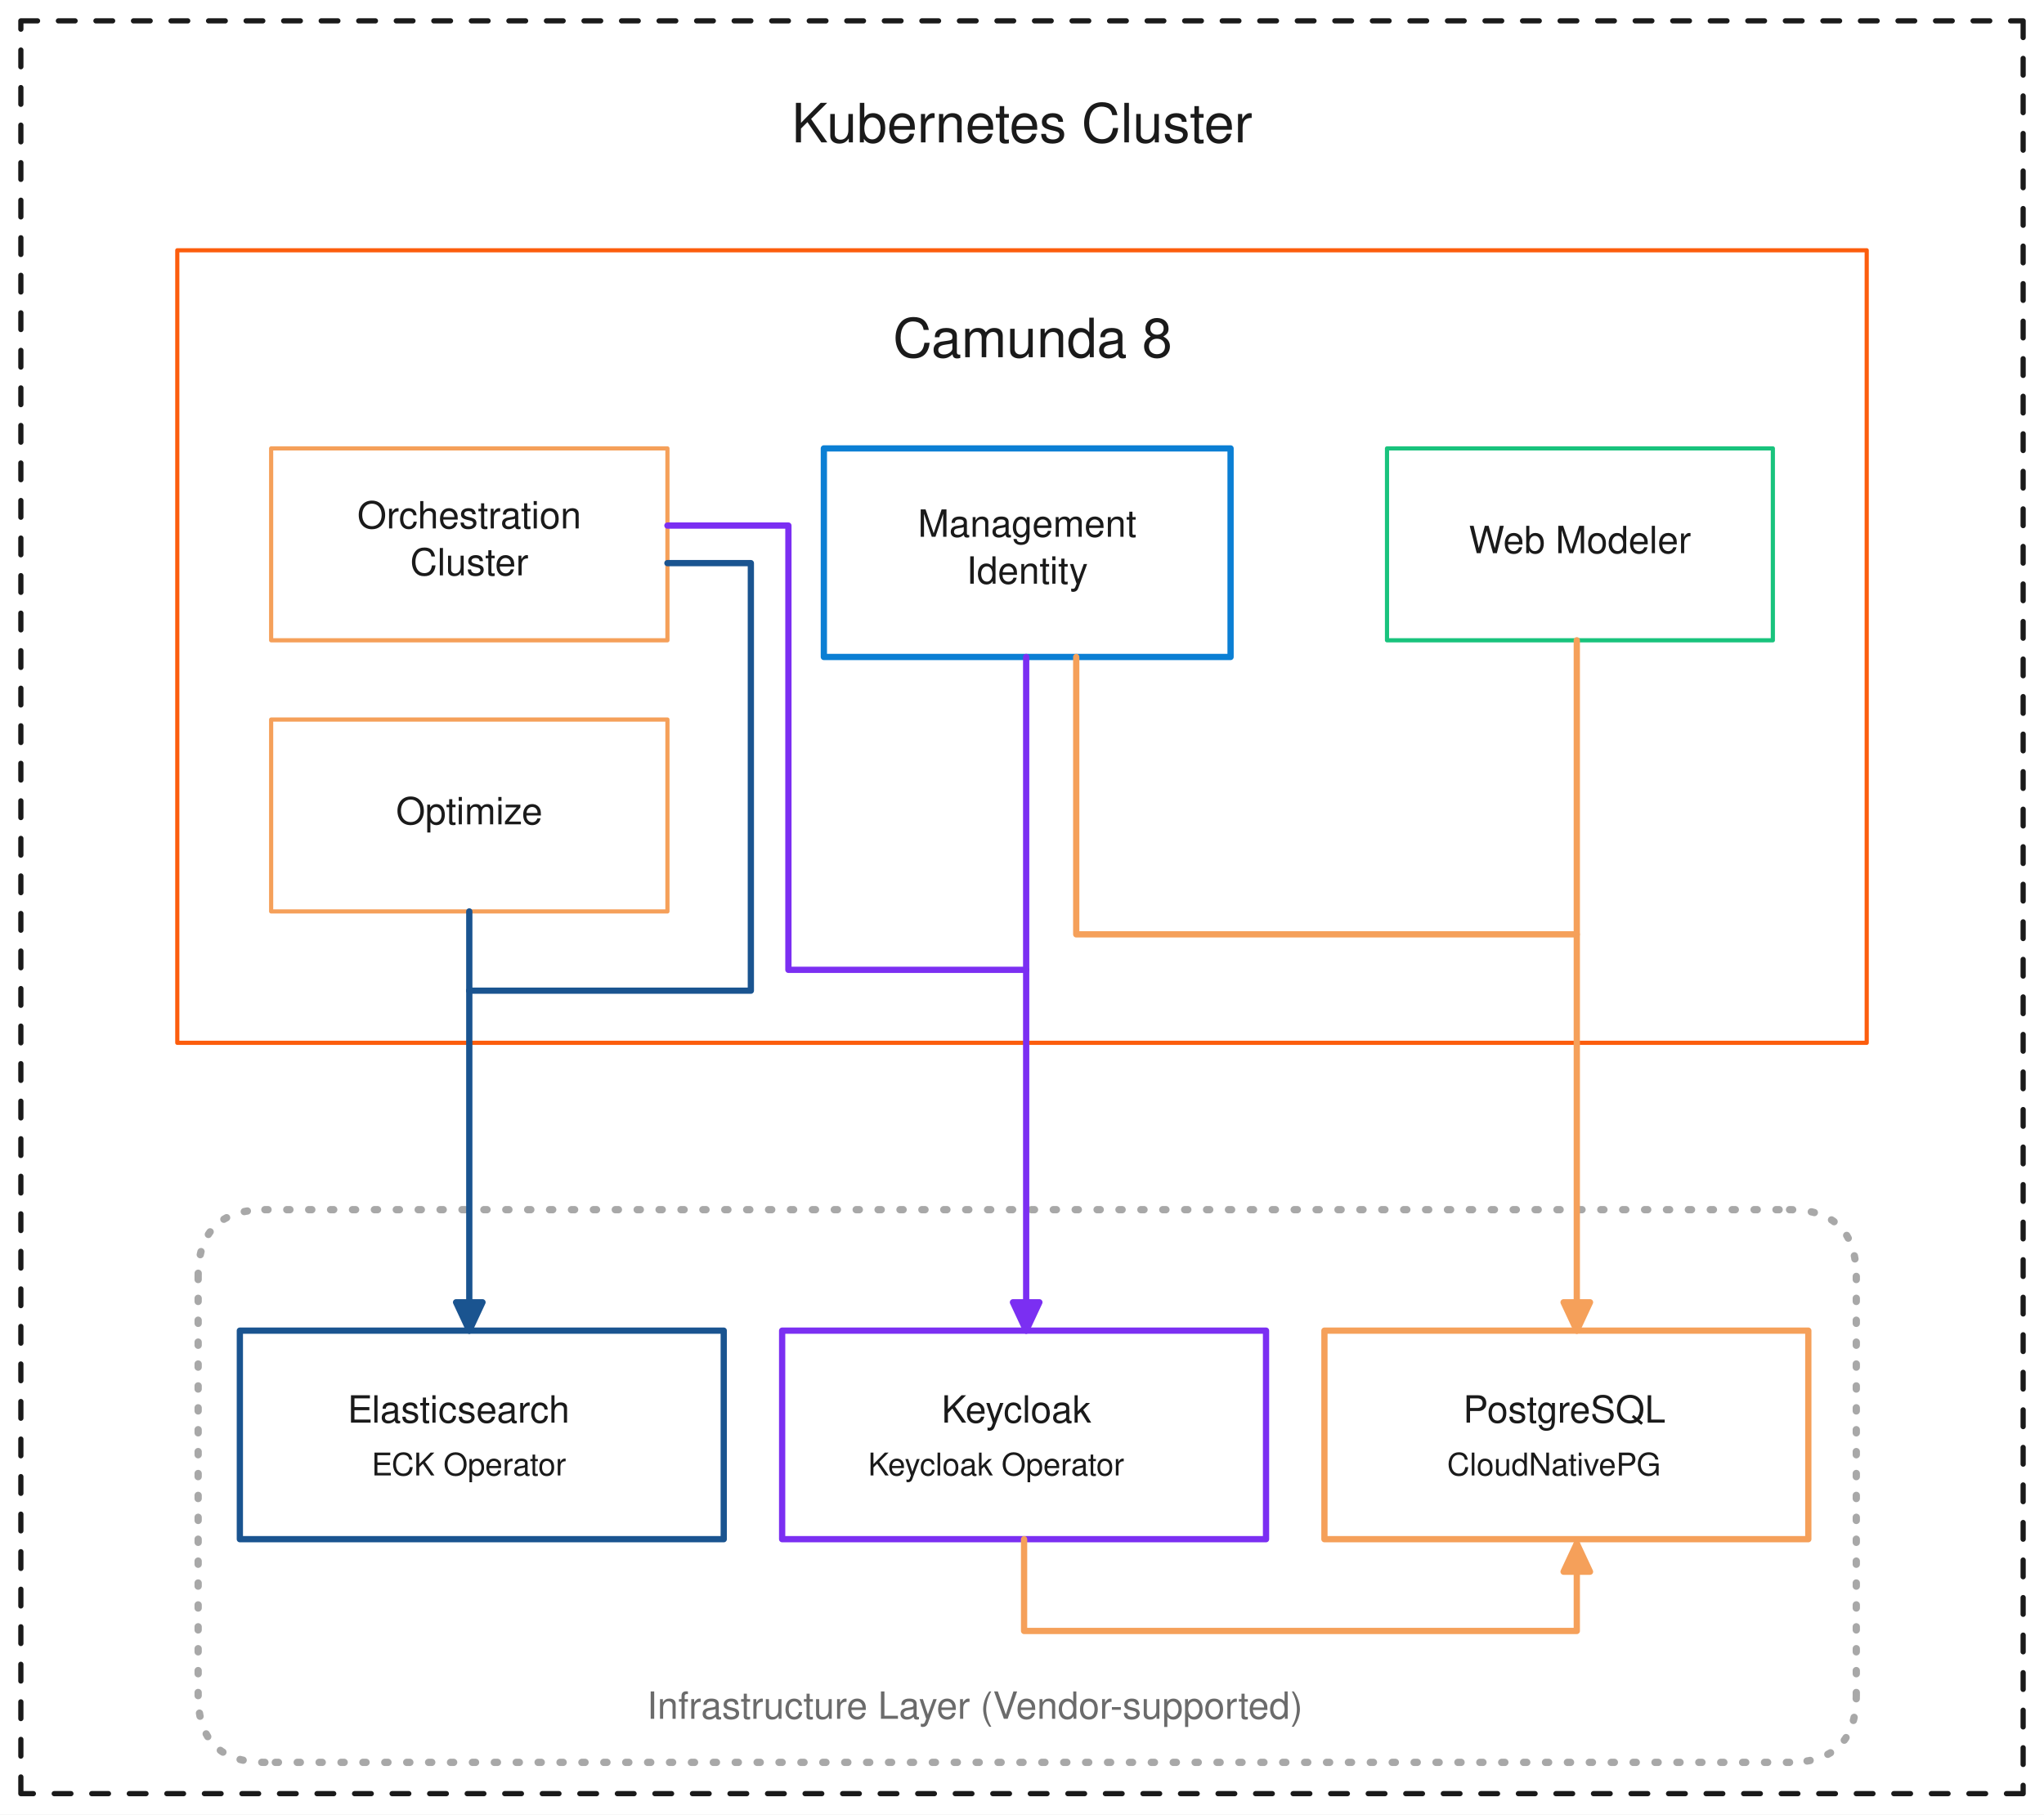
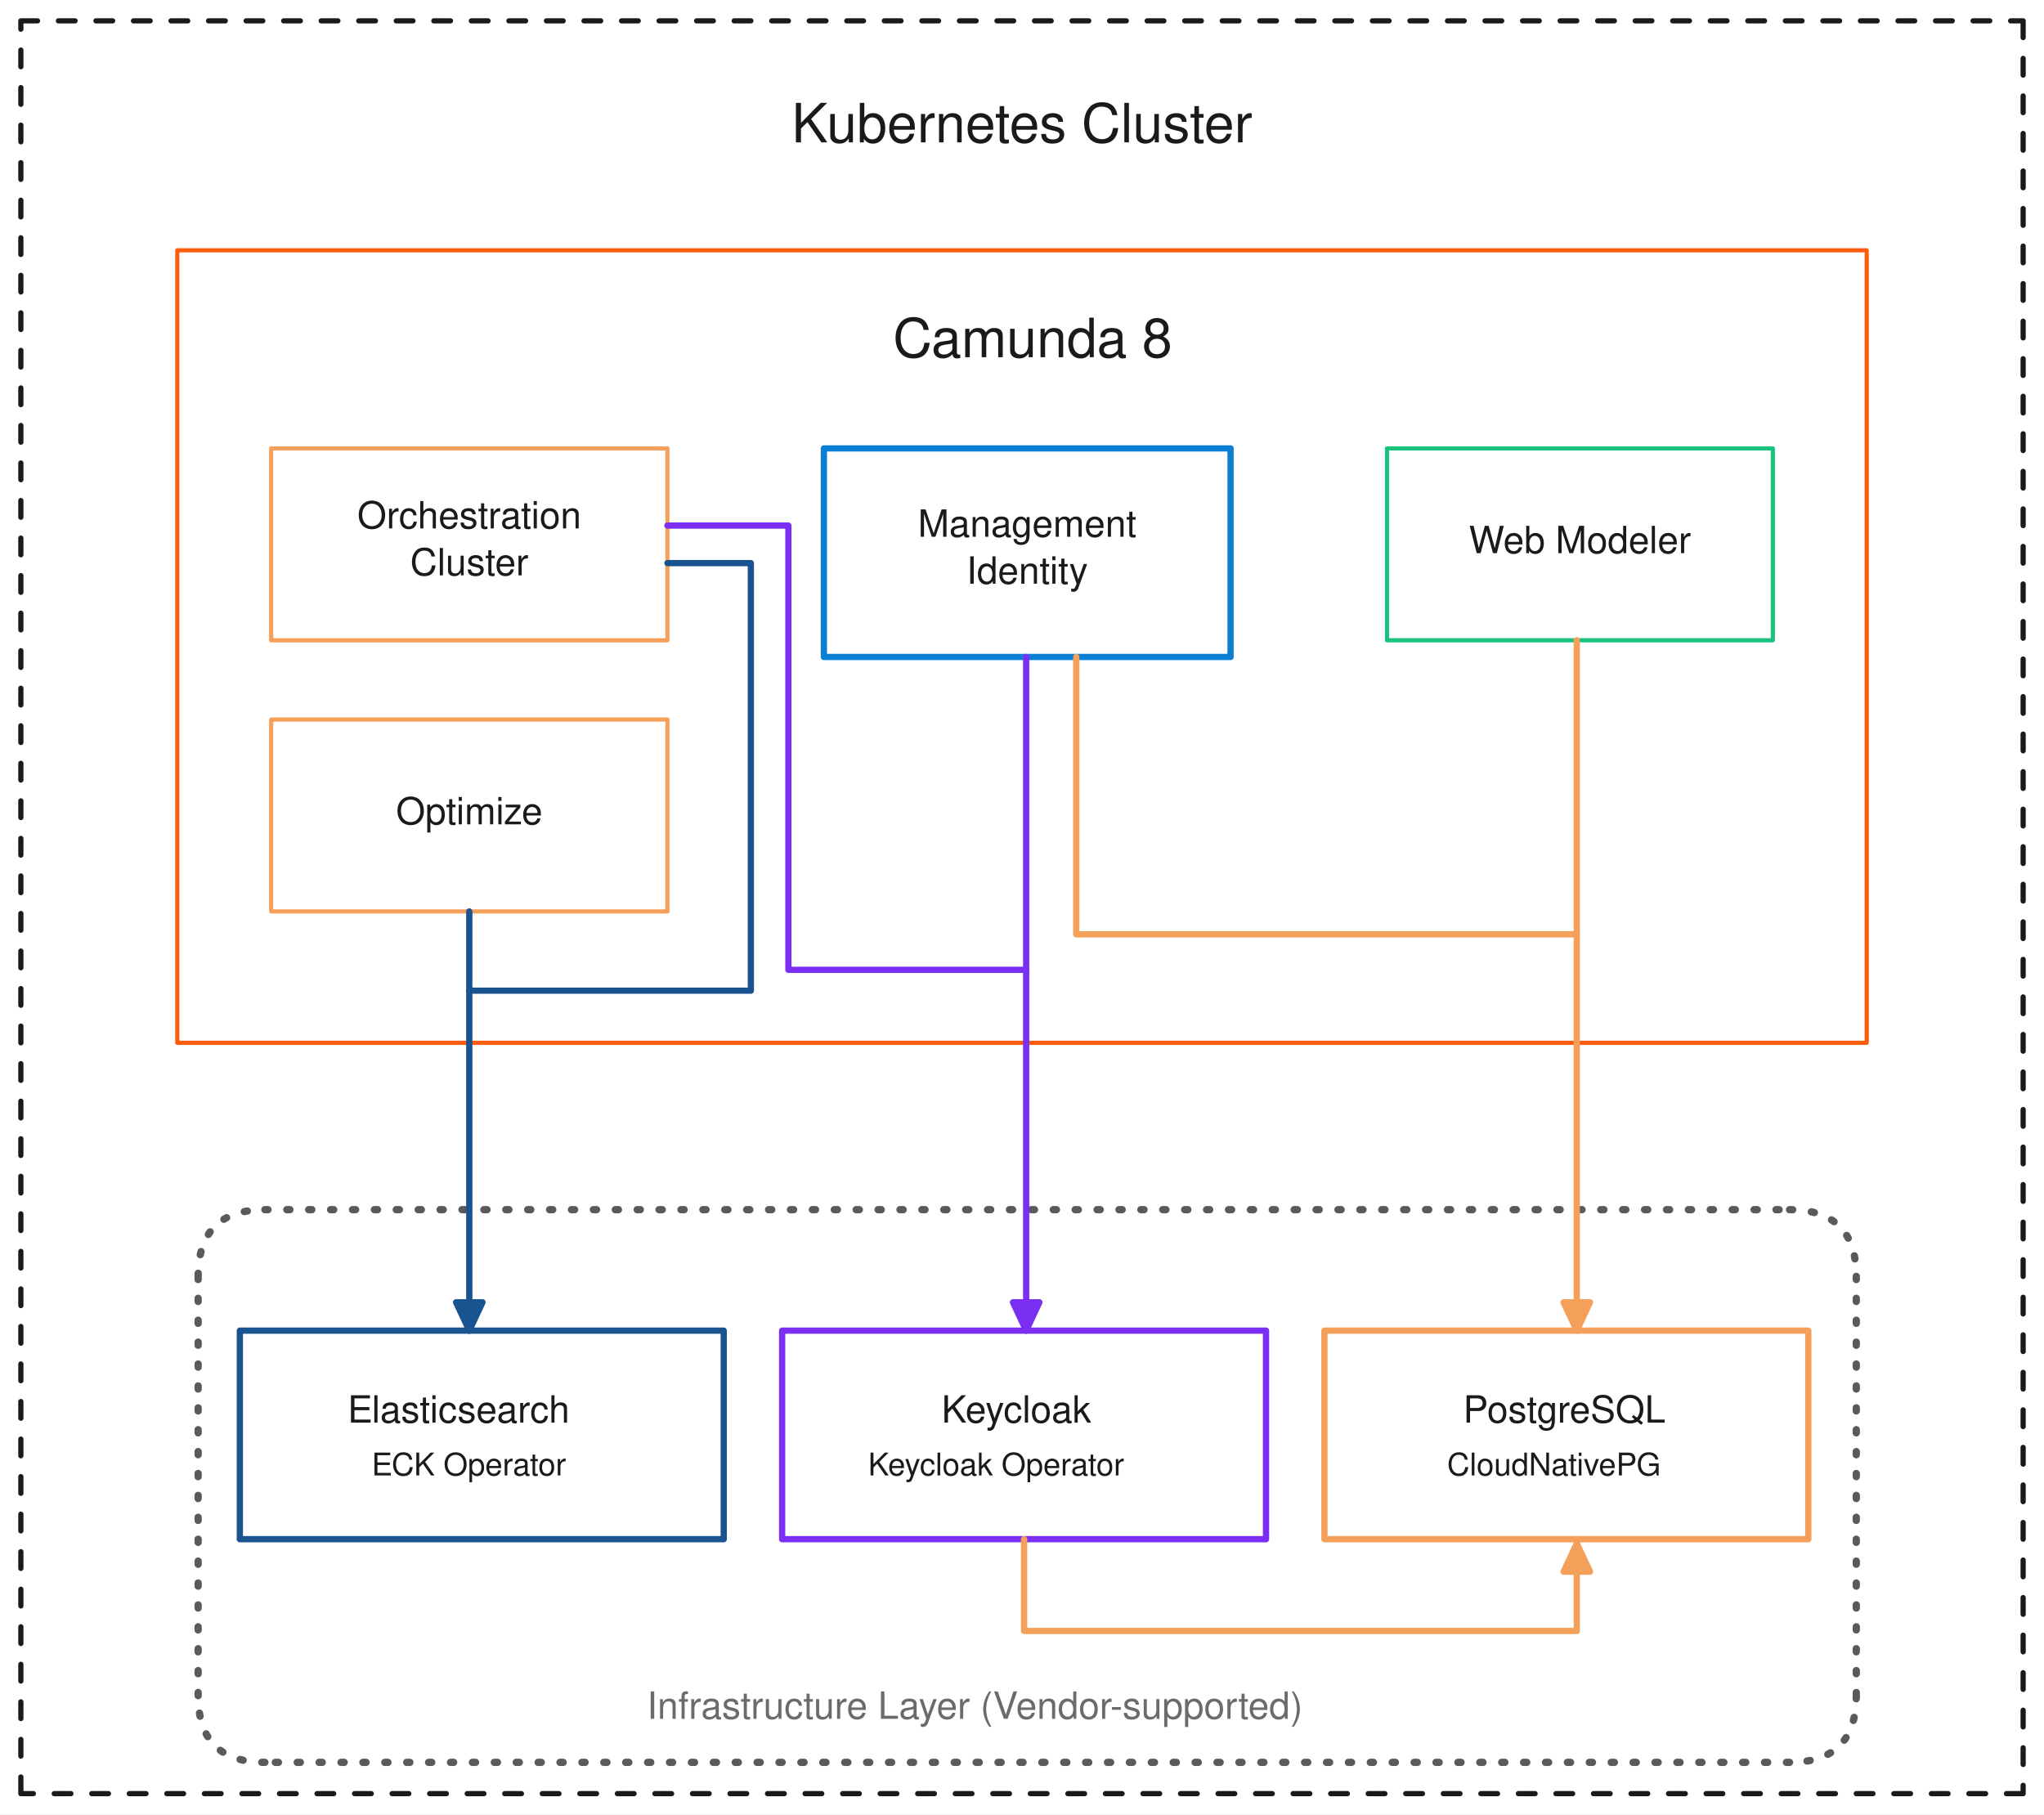
<svg xmlns="http://www.w3.org/2000/svg" version="1.1" viewBox="0 0 980 870" width="1960" height="1740">
  <defs>
    <style class="style-fonts">
      </style>
  </defs>
  <rect x="0" y="0" width="980" height="870" fill="#ffffff" />
  <g stroke-linecap="round" transform="translate(10 10) rotate(0 480 425)">
    <path d="M0 0 C196.32 0, 392.63 0, 960 0 M960 0 C960 334.74, 960 669.49, 960 850 M960 850 C639.89 850, 319.79 850, 0 850 M0 850 C0 610.65, 0 371.3, 0 0" stroke="#1a1a1a" stroke-width="2.5" fill="none" stroke-dasharray="8 10" />
  </g>
  <g transform="translate(356.35 45) rotate(0 133.65 16.875)">
    <text x="133.65" y="23.271" font-family="Helvetica, Segoe UI Emoji" font-size="26px" fill="#1a1a1a" text-anchor="middle" style="white-space: pre;" direction="ltr" dominant-baseline="alphabetic">Kubernetes Cluster</text>
  </g>
  <g stroke-linecap="round" transform="translate(85 120) rotate(0 405 190)">
    <path d="M0 0 C165.69 0, 331.38 0, 810 0 M0 0 C163.4 0, 326.8 0, 810 0 M810 0 C810 85.62, 810 171.24, 810 380 M810 0 C810 127.5, 810 255, 810 380 M810 380 C506.99 380, 203.98 380, 0 380 M810 380 C581.61 380, 353.21 380, 0 380 M0 380 C0 282.22, 0 184.44, 0 0 M0 380 C0 287.77, 0 195.53, 0 0" stroke="#fc5d0d" stroke-width="2" fill="none" />
  </g>
  <g transform="translate(428.125 148) rotate(0 61.875 15.625)">
    <text x="0" y="23.271" font-family="Helvetica, Segoe UI Emoji" font-size="26px" fill="#1a1a1a" text-anchor="start" style="white-space: pre;" direction="ltr" dominant-baseline="alphabetic">Camunda 8</text>
  </g>
  <g stroke-linecap="round" transform="translate(95 580) rotate(0 397.5 132.5)">
-     <path d="M32 0 C181.58 0, 331.16 0, 763 0 M763 0 C784.33 0, 795 10.67, 795 32 M795 32 C795 102.3, 795 172.6, 795 233 M795 233 C795 254.33, 784.33 265, 763 265 M763 265 C476.18 265, 189.35 265, 32 265 M32 265 C10.67 265, 0 254.33, 0 233 M0 233 C0 170.52, 0 108.04, 0 32 M0 32 C0 10.67, 10.67 0, 32 0" stroke="#a8a8a8" stroke-width="3.5" fill="none" stroke-dasharray="1.5 9" />
+     <path d="M32 0 C181.58 0, 331.16 0, 763 0 M763 0 C784.33 0, 795 10.67, 795 32 M795 32 C795 102.3, 795 172.6, 795 233 M795 233 C795 254.33, 784.33 265, 763 265 M763 265 C476.18 265, 189.35 265, 32 265 M32 265 C10.67 265, 0 254.33, 0 233 M0 233 C0 170.52, 0 108.04, 0 32 M0 32 C0 10.67, 10.67 0, 32 0" stroke="#5a5a5a" stroke-width="3.5" fill="none" stroke-dasharray="1.5 9" />
  </g>
  <g transform="translate(310.175 808) rotate(0 182.325 10.625)">
    <text x="0" y="16.11" font-family="Helvetica, Segoe UI Emoji" font-size="18px" fill="#6b6b6b" text-anchor="start" style="white-space: pre;" direction="ltr" dominant-baseline="alphabetic">Infrastructure Layer (Vendor-supported)</text>
  </g>
  <g stroke-linecap="round" transform="translate(130 215) rotate(0 95 46)">
    <path d="M0 0 L190 0 L190 92 L0 92" stroke="none" stroke-width="0" fill="#ffffff" />
    <path d="M0 0 C38.89 0, 77.78 0, 190 0 M0 0 C41.34 0, 82.67 0, 190 0 M190 0 C190 19.23, 190 38.46, 190 92 M190 0 C190 22.39, 190 44.79, 190 92 M190 92 C133.67 92, 77.35 92, 0 92 M190 92 C146.79 92, 103.58 92, 0 92 M0 92 C0 55.52, 0 19.03, 0 0 M0 92 C0 65.75, 0 39.5, 0 0" stroke="#f5a05a" stroke-width="2" fill="none" />
  </g>
  <g transform="translate(157.075 237.25) rotate(0 67.925 23.75)">
    <text x="67.925" y="16.11" font-family="Helvetica, Segoe UI Emoji" font-size="18px" fill="#1a1a1a" text-anchor="middle" style="white-space: pre;" direction="ltr" dominant-baseline="alphabetic">Orchestration</text>
    <text x="67.925" y="38.61" font-family="Helvetica, Segoe UI Emoji" font-size="18px" fill="#1a1a1a" text-anchor="middle" style="white-space: pre;" direction="ltr" dominant-baseline="alphabetic">Cluster</text>
  </g>
  <g stroke-linecap="round" transform="translate(130 345) rotate(0 95 46)">
    <path d="M0 0 L190 0 L190 92 L0 92" stroke="none" stroke-width="0" fill="#ffffff" />
    <path d="M0 0 C38.9 0, 77.8 0, 190 0 M0 0 C42.84 0, 85.68 0, 190 0 M190 0 C190 27.68, 190 55.37, 190 92 M190 0 C190 27.36, 190 54.71, 190 92 M190 92 C122.05 92, 54.1 92, 0 92 M190 92 C151.97 92, 113.94 92, 0 92 M0 92 C0 58.31, 0 24.62, 0 0 M0 92 C0 72.99, 0 53.98, 0 0" stroke="#f5a05a" stroke-width="2" fill="none" />
  </g>
  <g transform="translate(183.2 379.125) rotate(0 41.8 11.875)">
    <text x="41.8" y="16.11" font-family="Helvetica, Segoe UI Emoji" font-size="18px" fill="#1a1a1a" text-anchor="middle" style="white-space: pre;" direction="ltr" dominant-baseline="alphabetic">Optimize</text>
  </g>
  <g stroke-linecap="round" transform="translate(395 215) rotate(0 97.5 50)">
    <path d="M0 0 L195 0 L195 100 L0 100" stroke="none" stroke-width="0" fill="#ffffff" />
    <path d="M0 0 C39.94 0, 79.88 0, 195 0 M0 0 C45.51 0, 91.02 0, 195 0 M195 0 C195 39.28, 195 78.56, 195 100 M195 0 C195 35.13, 195 70.26, 195 100 M195 100 C152.33 100, 109.66 100, 0 100 M195 100 C122.29 100, 49.58 100, 0 100 M0 100 C0 66.42, 0 32.84, 0 0 M0 100 C0 67.21, 0 34.42, 0 0" stroke="#0b7fd4" stroke-width="3" fill="none" />
  </g>
  <g transform="translate(440.25 241.25) rotate(0 52.25 23.75)">
    <text x="52.25" y="16.11" font-family="Helvetica, Segoe UI Emoji" font-size="18px" fill="#1a1a1a" text-anchor="middle" style="white-space: pre;" direction="ltr" dominant-baseline="alphabetic">Management</text>
    <text x="52.25" y="38.61" font-family="Helvetica, Segoe UI Emoji" font-size="18px" fill="#1a1a1a" text-anchor="middle" style="white-space: pre;" direction="ltr" dominant-baseline="alphabetic">Identity</text>
  </g>
  <g stroke-linecap="round" transform="translate(665 215) rotate(0 92.5 46)">
    <path d="M0 0 L185 0 L185 92 L0 92" stroke="none" stroke-width="0" fill="#ffffff" />
    <path d="M0 0 C37.9 0, 75.8 0, 185 0 M0 0 C44.64 0, 89.28 0, 185 0 M185 0 C185 26.19, 185 52.38, 185 92 M185 0 C185 18.88, 185 37.76, 185 92 M185 92 C133.2 92, 81.4 92, 0 92 M185 92 C121.06 92, 57.12 92, 0 92 M0 92 C0 63.9, 0 35.8, 0 0 M0 92 C0 69.07, 0 46.14, 0 0" stroke="#19c37d" stroke-width="2" fill="none" />
  </g>
  <g transform="translate(700.025 249.125) rotate(0 57.475 11.875)">
    <text x="57.475" y="16.11" font-family="Helvetica, Segoe UI Emoji" font-size="18px" fill="#1a1a1a" text-anchor="middle" style="white-space: pre;" direction="ltr" dominant-baseline="alphabetic">Web Modeler</text>
  </g>
  <g stroke-linecap="round" transform="translate(115 638) rotate(0 116 50)">
    <path d="M0 0 L232 0 L232 100 L0 100" stroke="none" stroke-width="0" fill="#ffffff" />
    <path d="M0 0 C47.55 0, 95.09 0, 232 0 M0 0 C57.82 0, 115.63 0, 232 0 M232 0 C232 37.65, 232 75.3, 232 100 M232 0 C232 25.92, 232 51.84, 232 100 M232 100 C152.85 100, 73.7 100, 0 100 M232 100 C158.14 100, 84.29 100, 0 100 M0 100 C0 72.49, 0 44.98, 0 0 M0 100 C0 62.95, 0 25.9, 0 0" stroke="#1a5490" stroke-width="3" fill="none" />
  </g>
  <g transform="translate(166.65 666) rotate(0 64.35 11.25)">
    <text x="0" y="16.11" font-family="Helvetica, Segoe UI Emoji" font-size="18px" fill="#1a1a1a" text-anchor="start" style="white-space: pre;" direction="ltr" dominant-baseline="alphabetic">Elasticsearch</text>
  </g>
  <g transform="translate(178.2 694) rotate(0 52.8 10)">
    <text x="0" y="13.425" font-family="Helvetica, Segoe UI Emoji" font-size="15px" fill="#1a1a1a" text-anchor="start" style="white-space: pre;" direction="ltr" dominant-baseline="alphabetic">ECK Operator</text>
  </g>
  <g stroke-linecap="round" transform="translate(375 638) rotate(0 116 50)">
    <path d="M0 0 L232 0 L232 100 L0 100" stroke="none" stroke-width="0" fill="#ffffff" />
    <path d="M0 0 C47.57 0, 95.13 0, 232 0 M0 0 C83.77 0, 167.54 0, 232 0 M232 0 C232 31.43, 232 62.86, 232 100 M232 0 C232 34.01, 232 68.02, 232 100 M232 100 C154.76 100, 77.51 100, 0 100 M232 100 C144.43 100, 56.87 100, 0 100 M0 100 C0 77.05, 0 54.1, 0 0 M0 100 C0 64.75, 0 29.51, 0 0" stroke="#7b2ff2" stroke-width="3" fill="none" />
  </g>
  <g transform="translate(451.4 666) rotate(0 39.6 11.25)">
    <text x="0" y="16.11" font-family="Helvetica, Segoe UI Emoji" font-size="18px" fill="#1a1a1a" text-anchor="start" style="white-space: pre;" direction="ltr" dominant-baseline="alphabetic">Keycloak</text>
  </g>
  <g transform="translate(416.2 694) rotate(0 74.8 10)">
    <text x="0" y="13.425" font-family="Helvetica, Segoe UI Emoji" font-size="15px" fill="#1a1a1a" text-anchor="start" style="white-space: pre;" direction="ltr" dominant-baseline="alphabetic">Keycloak Operator</text>
  </g>
  <g stroke-linecap="round" transform="translate(635 638) rotate(0 116 50)">
    <path d="M0 0 L232 0 L232 100 L0 100" stroke="none" stroke-width="0" fill="#ffffff" />
    <path d="M0 0 C47.59 0, 95.18 0, 232 0 M0 0 C63.32 0, 126.65 0, 232 0 M232 0 C232 25.21, 232 50.43, 232 100 M232 0 C232 22.1, 232 44.2, 232 100 M232 100 C156.67 100, 81.33 100, 0 100 M232 100 C177.13 100, 122.25 100, 0 100 M0 100 C0 61.6, 0 23.21, 0 0 M0 100 C0 66.56, 0 33.12, 0 0" stroke="#f5a05a" stroke-width="3" fill="none" />
  </g>
  <g transform="translate(701.5 666) rotate(0 49.5 11.25)">
    <text x="0" y="16.11" font-family="Helvetica, Segoe UI Emoji" font-size="18px" fill="#1a1a1a" text-anchor="start" style="white-space: pre;" direction="ltr" dominant-baseline="alphabetic">PostgreSQL</text>
  </g>
  <g transform="translate(693.8 694) rotate(0 57.2 10)">
    <text x="0" y="13.425" font-family="Helvetica, Segoe UI Emoji" font-size="15px" fill="#1a1a1a" text-anchor="start" style="white-space: pre;" direction="ltr" dominant-baseline="alphabetic">CloudNativePG</text>
  </g>
  <g stroke-linecap="round">
    <g transform="translate(320 270) rotate(0 -27.5 102.5)">
      <path d="M0 0 C8.21 0, 16.42 0, 40 0 M0 0 C15.39 0, 30.79 0, 40 0 M40 0 C40 79.94, 40 159.87, 40 205 M40 0 C40 61.89, 40 123.79, 40 205 M40 205 C-2.73 205, -45.45 205, -95 205 M40 205 C0.09 205, -39.82 205, -95 205" stroke="#1a5490" stroke-width="3" fill="none" />
    </g>
  </g>
  <mask />
  <g stroke-linecap="round">
    <g transform="translate(225 437) rotate(0 0 19)">
      <path d="M0 0 C0 7.8, 0 15.6, 0 38 M0 0 C0 10.97, 0 21.95, 0 38" stroke="#1a5490" stroke-width="3" fill="none" />
    </g>
  </g>
  <mask />
  <g stroke-linecap="round">
    <g transform="translate(225 475) rotate(0 0 81.5)">
      <path d="M0 0 C0 33.46, 0 66.92, 0 163 M0 0 C0 64.02, 0 128.03, 0 163" stroke="#1a5490" stroke-width="3" fill="none" />
    </g>
    <g transform="translate(225 475) rotate(0 0 81.5)">
      <path d="M0 163 L-6.34 149.41 L6.34 149.41 L0 163" stroke="none" stroke-width="0" fill="#1a5490" fill-rule="evenodd" />
      <path d="M0 163 C-1.3 160.21, -2.6 157.42, -6.34 149.41 M0 163 C-2.49 157.66, -4.98 152.32, -6.34 149.41 M-6.34 149.41 C-2.77 149.41, 0.81 149.41, 6.34 149.41 M-6.34 149.41 C-1.83 149.41, 2.68 149.41, 6.34 149.41 M6.34 149.41 C3.95 154.54, 1.55 159.67, 0 163 M6.34 149.41 C4.64 153.05, 2.94 156.7, 0 163 M0 163 C0 163, 0 163, 0 163 M0 163 C0 163, 0 163, 0 163" stroke="#1a5490" stroke-width="3" fill="none" />
    </g>
  </g>
  <mask />
  <g stroke-linecap="round">
    <g transform="translate(320 252) rotate(0 86 106.5)">
      <path d="M0 0 C11.91 0, 23.82 0, 58 0 M0 0 C17.21 0, 34.42 0, 58 0 M58 0 C58 69.81, 58 139.61, 58 213 M58 0 C58 81.54, 58 163.09, 58 213 M58 213 C93.14 213, 128.28 213, 172 213 M58 213 C98.44 213, 138.88 213, 172 213" stroke="#7b2ff2" stroke-width="3" fill="none" />
    </g>
  </g>
  <mask />
  <g stroke-linecap="round">
    <g transform="translate(492 315) rotate(0 0 161.5)">
      <path d="M0 0 C0 66.33, 0 132.65, 0 323 M0 0 C0 64.81, 0 129.62, 0 323" stroke="#7b2ff2" stroke-width="3" fill="none" />
    </g>
    <g transform="translate(492 315) rotate(0 0 161.5)">
      <path d="M0 323 L-6.34 309.41 L6.34 309.41 L0 323" stroke="none" stroke-width="0" fill="#7b2ff2" fill-rule="evenodd" />
      <path d="M0 323 C-1.3 320.21, -2.6 317.42, -6.34 309.41 M0 323 C-1.27 320.27, -2.54 317.54, -6.34 309.41 M-6.34 309.41 C-1.6 309.41, 3.14 309.41, 6.34 309.41 M-6.34 309.41 C-3.68 309.41, -1.02 309.41, 6.34 309.41 M6.34 309.41 C4.83 312.65, 3.31 315.9, 0 323 M6.34 309.41 C4.81 312.68, 3.28 315.96, 0 323 M0 323 C0 323, 0 323, 0 323 M0 323 C0 323, 0 323, 0 323" stroke="#7b2ff2" stroke-width="3" fill="none" />
    </g>
  </g>
  <mask />
  <g stroke-linecap="round">
    <g transform="translate(516 315) rotate(0 120 66.5)">
      <path d="M0 0 C0 27.32, 0 54.63, 0 133 M0 0 C0 40.51, 0 81.02, 0 133 M0 133 C52.7 133, 105.41 133, 240 133 M0 133 C56.83 133, 113.65 133, 240 133" stroke="#f5a05a" stroke-width="3" fill="none" />
    </g>
  </g>
  <mask />
  <g stroke-linecap="round">
    <g transform="translate(756 307) rotate(0 0 165.5)">
      <path d="M0 0 C0 67.99, 0 135.98, 0 331 M0 0 C0 69.03, 0 138.07, 0 331" stroke="#f5a05a" stroke-width="3" fill="none" />
    </g>
    <g transform="translate(756 307) rotate(0 0 165.5)">
      <path d="M0 331 L-6.34 317.41 L6.34 317.41 L0 331" stroke="none" stroke-width="0" fill="#f5a05a" fill-rule="evenodd" />
      <path d="M0 331 C-1.3 328.21, -2.6 325.42, -6.34 317.41 M0 331 C-1.32 328.16, -2.64 325.33, -6.34 317.41 M-6.34 317.41 C-2.97 317.41, 0.39 317.41, 6.34 317.41 M-6.34 317.41 C-3 317.41, 0.35 317.41, 6.34 317.41 M6.34 317.41 C4.44 321.48, 2.54 325.56, 0 331 M6.34 317.41 C4.98 320.31, 3.63 323.22, 0 331 M0 331 C0 331, 0 331, 0 331 M0 331 C0 331, 0 331, 0 331" stroke="#f5a05a" stroke-width="3" fill="none" />
    </g>
  </g>
  <mask />
  <g stroke-linecap="round">
    <g transform="translate(491 738) rotate(0 132.5 22)">
      <path d="M0 0 C0 9.04, 0 18.08, 0 44 M0 0 C0 13.75, 0 27.5, 0 44 M0 44 C82.54 44, 165.08 44, 265 44 M0 44 C77.04 44, 154.08 44, 265 44 M265 44 C265 34.31, 265 24.63, 265 2 M265 44 C265 31.39, 265 18.79, 265 2" stroke="#f5a05a" stroke-width="3" fill="none" />
    </g>
    <g transform="translate(491 738) rotate(0 132.5 22)">
      <path d="M265 2 L271.34 15.59 L258.66 15.59 L265 2" stroke="none" stroke-width="0" fill="#f5a05a" fill-rule="evenodd" />
      <path d="M265 2 C266.3 4.79, 267.6 7.59, 271.34 15.59 M265 2 C266.98 6.25, 268.96 10.5, 271.34 15.59 M271.34 15.59 C267.39 15.59, 263.44 15.59, 258.66 15.59 M271.34 15.59 C267.65 15.59, 263.97 15.59, 258.66 15.59 M258.66 15.59 C260.12 12.46, 261.58 9.32, 265 2 M258.66 15.59 C260.56 11.51, 262.47 7.43, 265 2 M265 2 C265 2, 265 2, 265 2 M265 2 C265 2, 265 2, 265 2" stroke="#f5a05a" stroke-width="3" fill="none" />
    </g>
  </g>
  <mask />
</svg>
